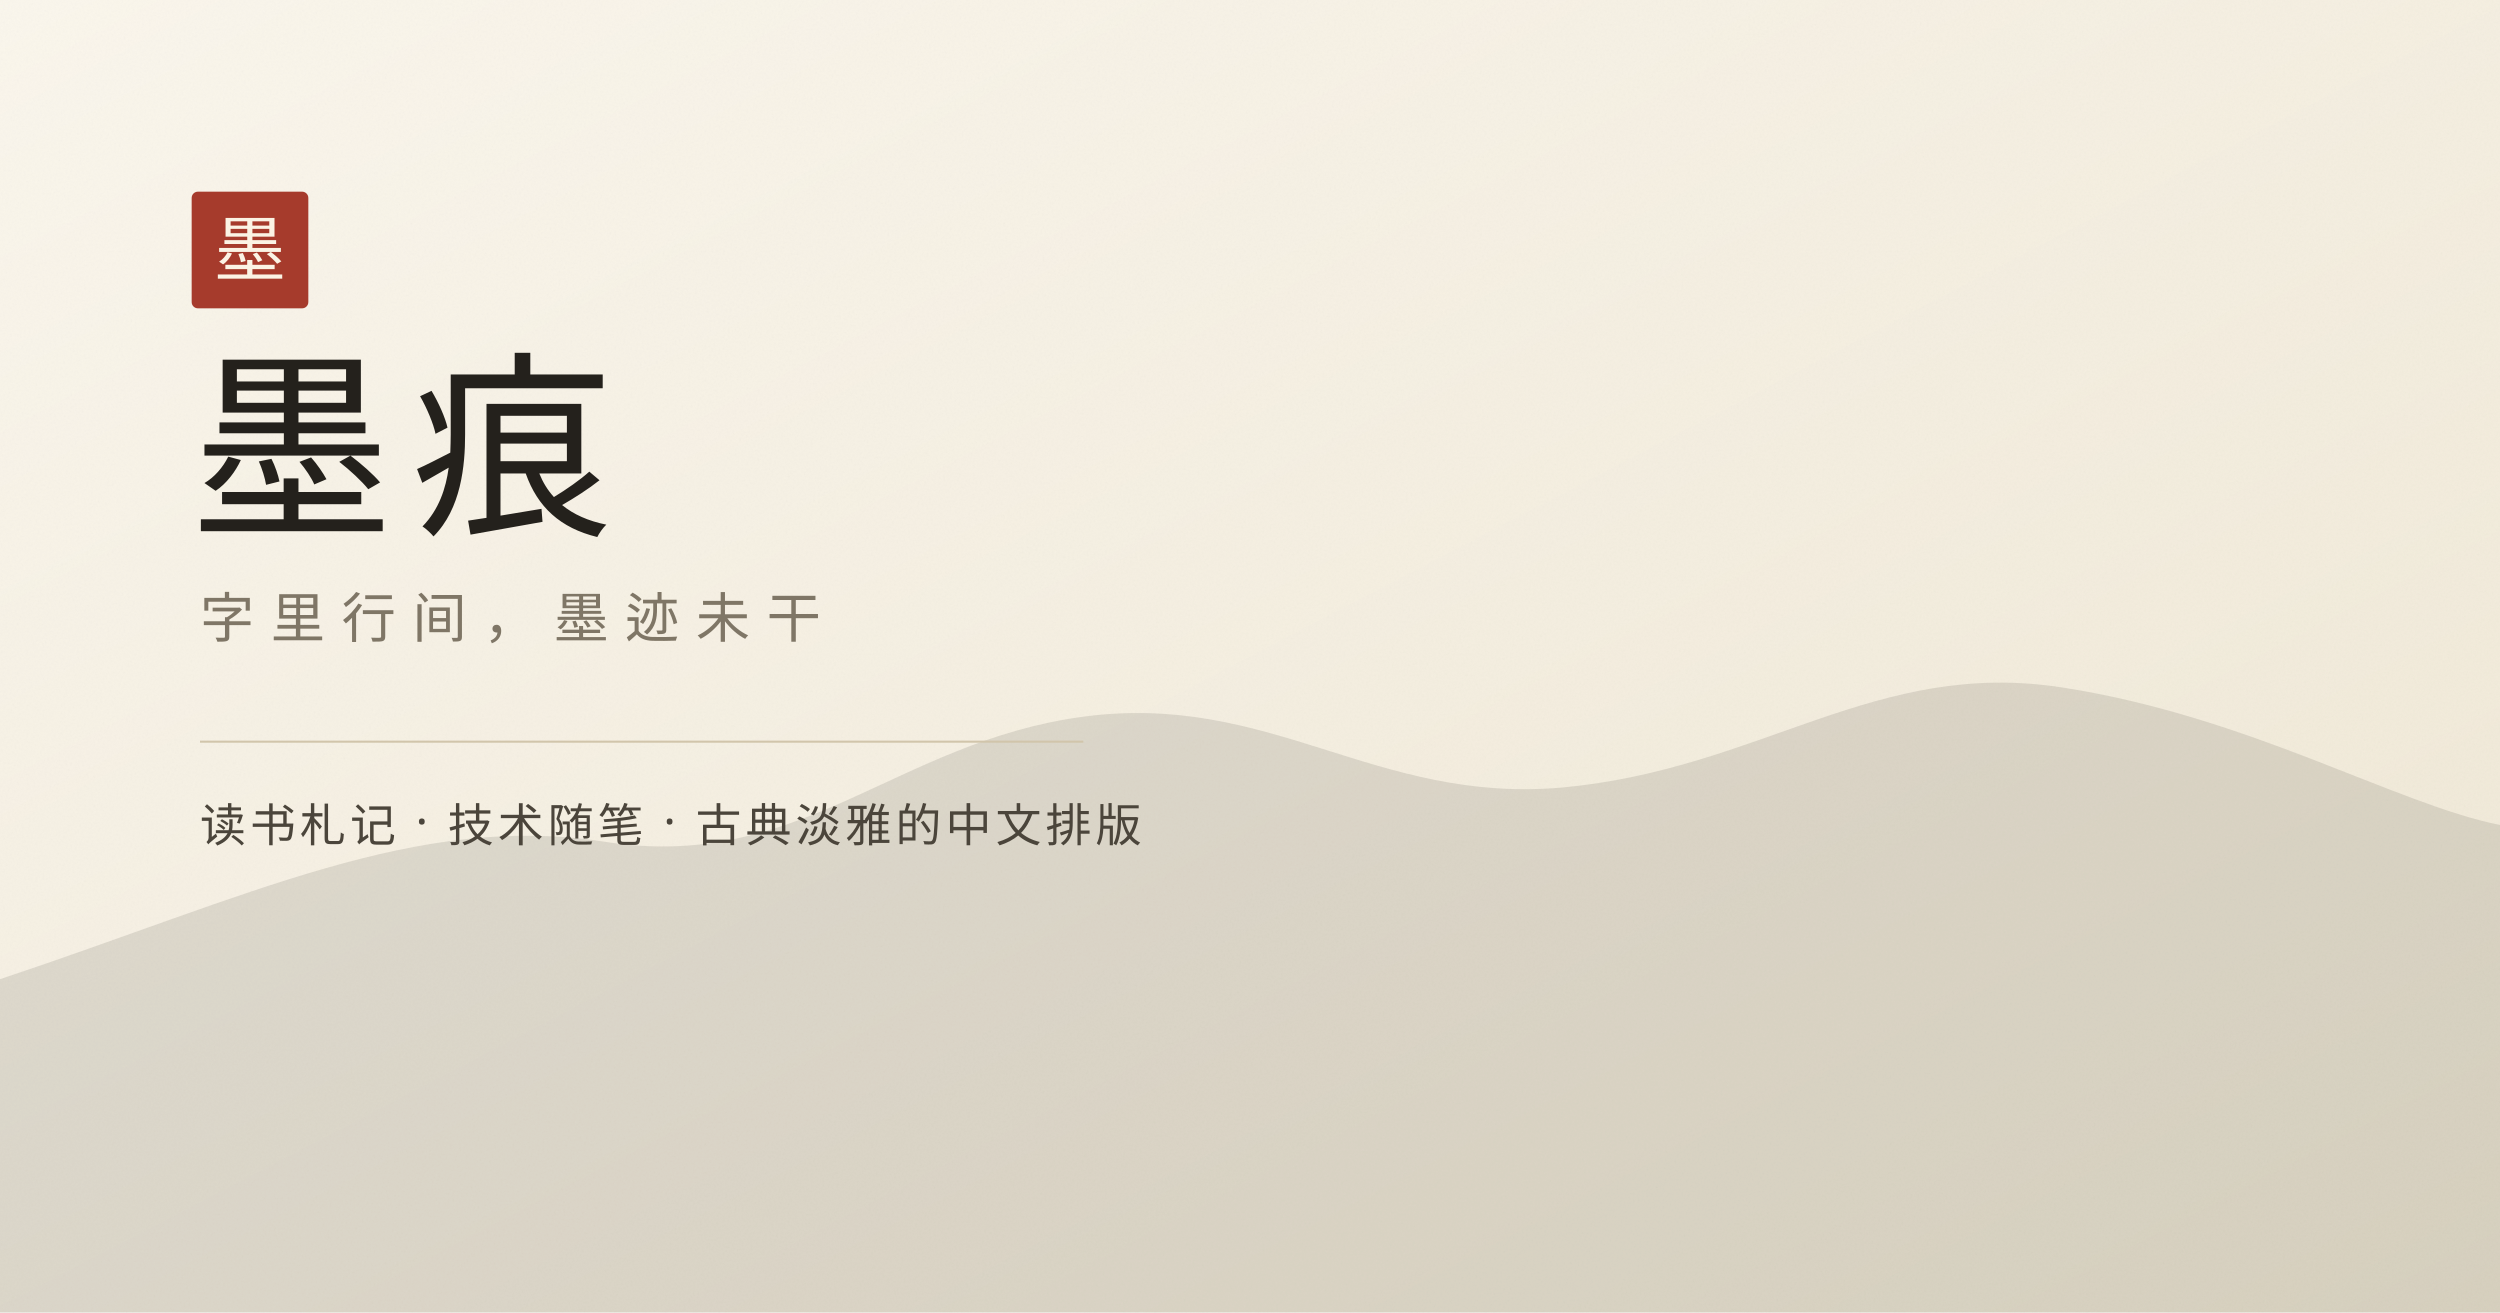
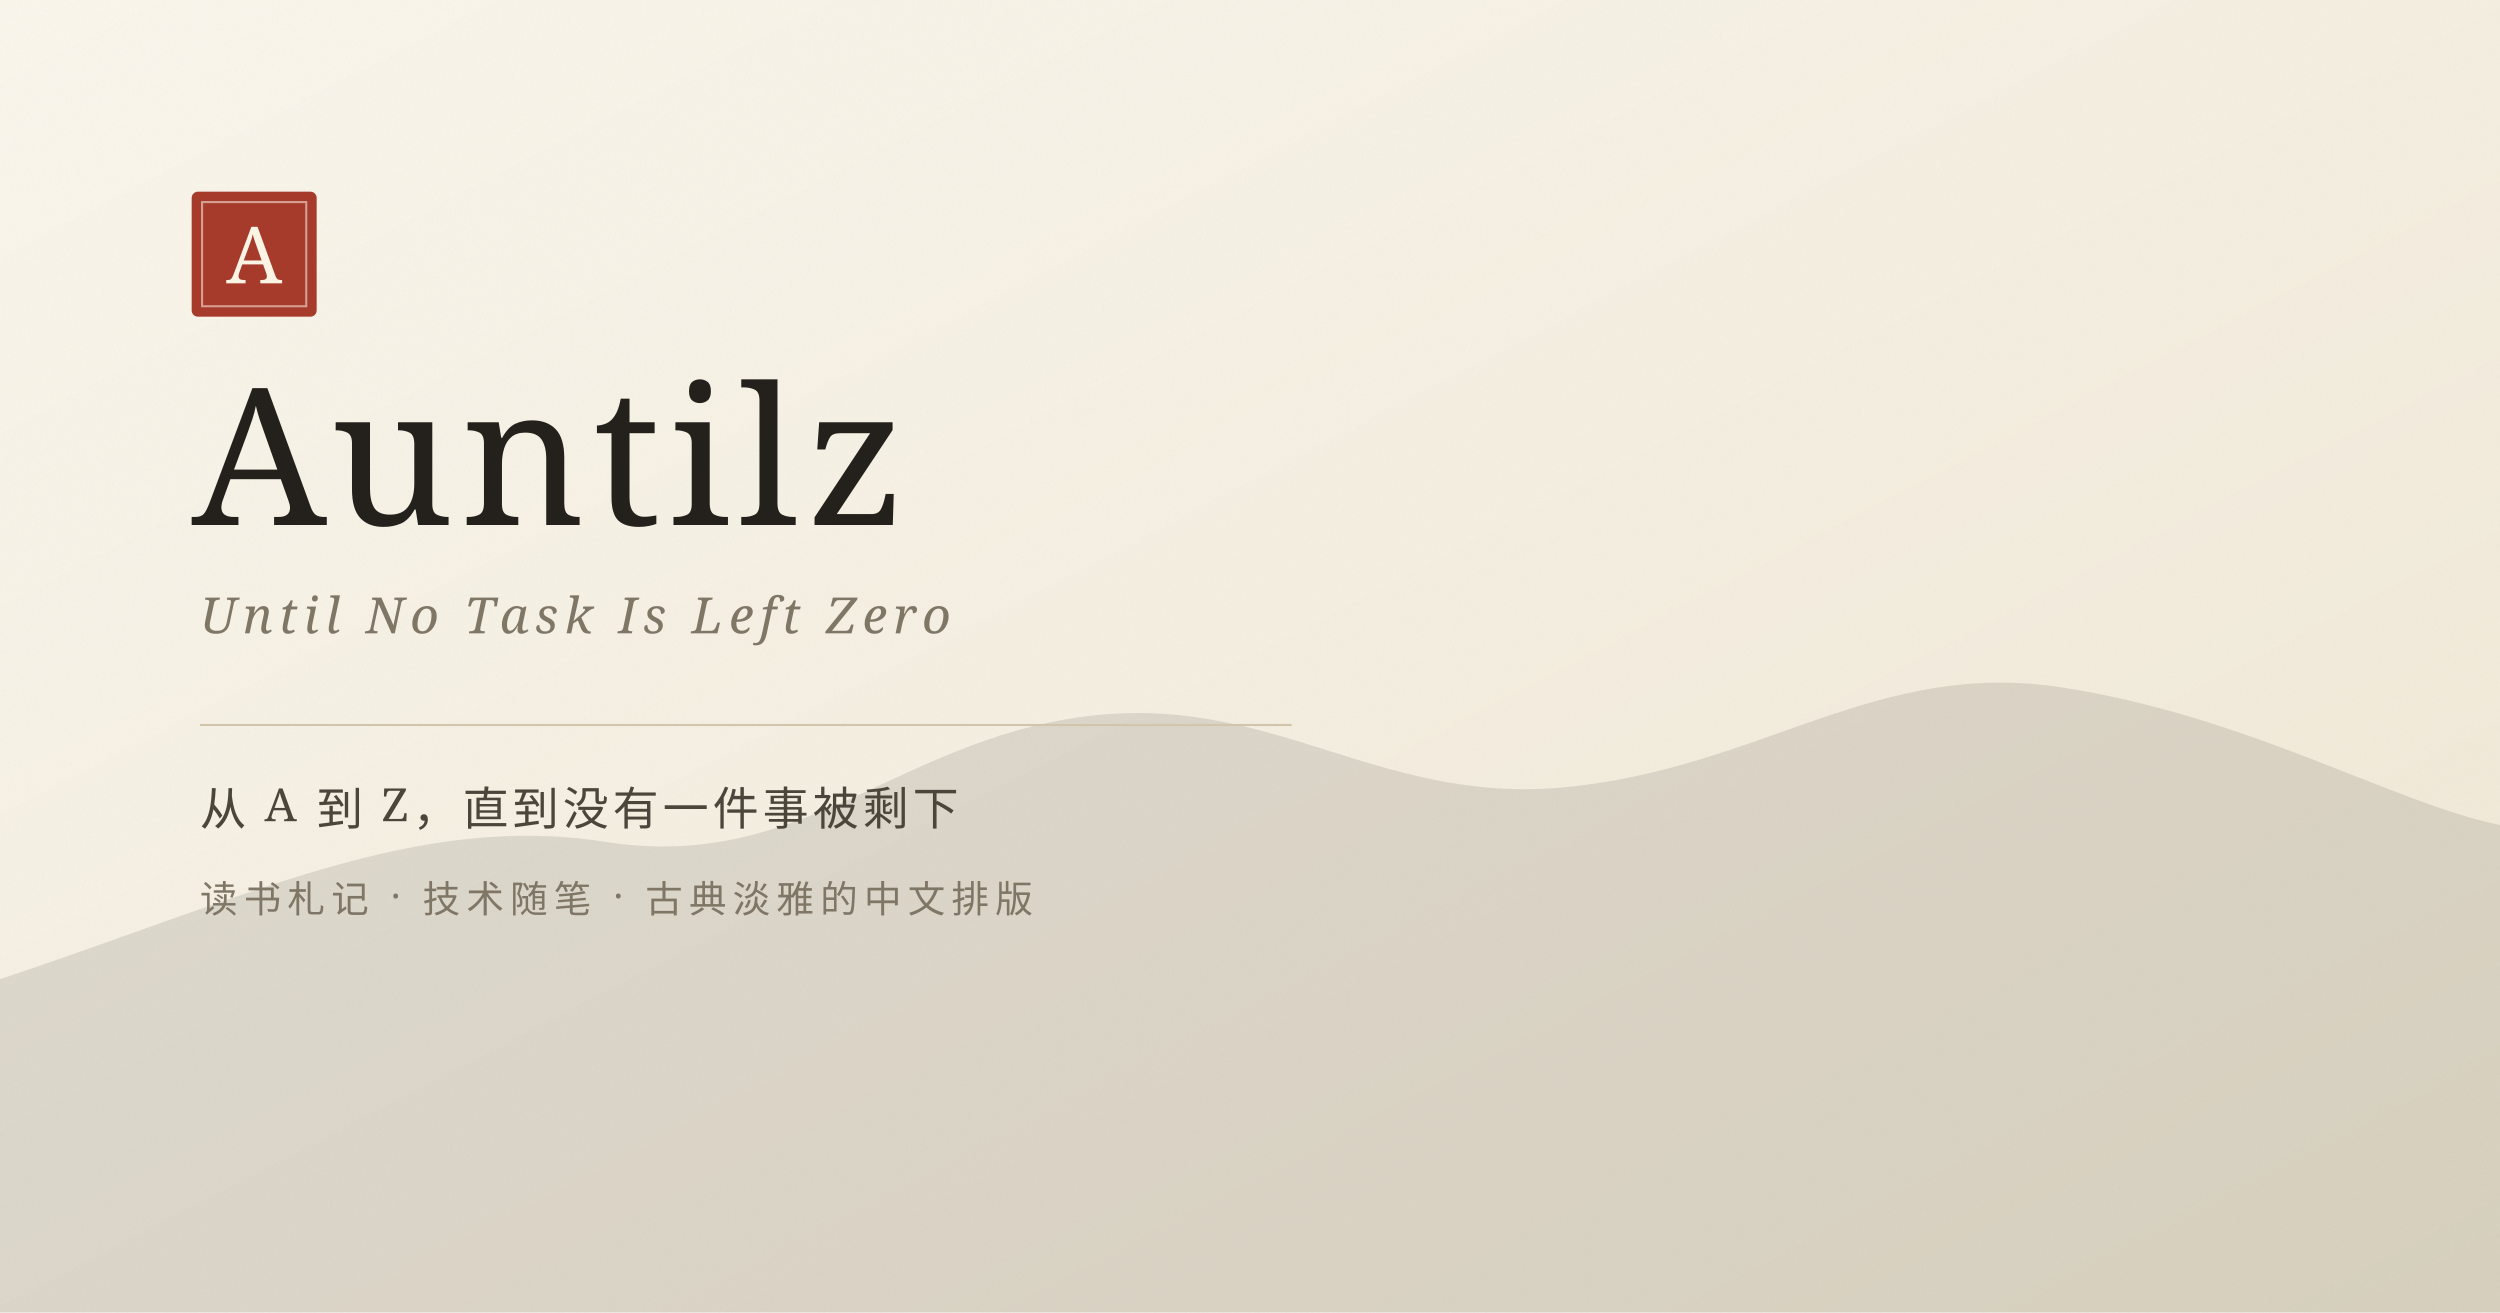
<svg xmlns="http://www.w3.org/2000/svg" width="1200" height="630" viewBox="0 0 1200 630">
  <defs>
    <linearGradient id="bg" x1="0" y1="0" x2="1" y2="1">
      <stop offset="0" stop-color="#faf6ec" />
      <stop offset="1" stop-color="#efe7d4" />
    </linearGradient>
    <filter id="grain">
      <feTurbulence type="fractalNoise" baseFrequency="0.9" numOctaves="3" />
      <feColorMatrix type="saturate" values="0" />
    </filter>
  </defs>
  <rect width="1200" height="630" fill="url(#bg)" />
  <rect width="1200" height="630" filter="url(#grain)" opacity="0.05" />
  <path d="M0 470 C120 430 200 390 290 404 C384 419 430 356 520 344 C610 332 660 386 750 378 C846 369 900 316 990 330 C1080 344 1150 386 1200 396 L1200 630 L0 630 Z" fill="#24211c" opacity="0.12" />
-   <rect x="92" y="92" width="56" height="56" rx="3" fill="#a63b2c" />
-   <text x="120" y="132" text-anchor="middle" font-size="34" font-family="KaiTi,STKaiti,Noto Serif SC,serif" fill="#fbf3e4">墨</text>
-   <text x="92" y="250" font-size="96" font-family="Noto Serif SC,Songti SC,SimSun,serif" fill="#24211c" letter-spacing="10">墨痕</text>
-   <text x="96" y="306" font-size="26" font-family="KaiTi,STKaiti,Noto Serif SC,serif" fill="#7f7666" letter-spacing="8">字里行间，墨迹未干</text>
-   <line x1="96" y1="356" x2="520" y2="356" stroke="#d1c5ab" stroke-width="1" />
-   <text x="96" y="404" font-size="22" font-family="Noto Serif SC,Songti SC,SimSun,serif" fill="#4b453b" letter-spacing="2">读书札记 · 技术随笔 · 古典淡雅的中文排版</text>
+   <rect x="92" y="92" width="60" height="60" rx="3" fill="#a63b2c" />
+   <rect x="97" y="97" width="50" height="50" fill="none" stroke="#fbf3e4" stroke-width="1" opacity="0.55" />
+   <text x="122" y="136" text-anchor="middle" font-size="38" font-family="EB Garamond, Georgia, serif" fill="#fbf3e4">A</text>
+   <text x="92" y="252" font-size="92" font-family="EB Garamond, Georgia, serif" fill="#24211c" letter-spacing="4">Auntilz</text>
+   <text x="96" y="304" font-size="24" font-family="EB Garamond, Georgia, serif" font-style="italic" fill="#7f7666" letter-spacing="3">Until No Task Is Left Zero</text>
+   <line x1="96" y1="348" x2="620" y2="348" stroke="#d1c5ab" stroke-width="1" />
+   <text x="96" y="396" font-size="22" font-family="Noto Serif SC, Songti SC, SimSun, serif" fill="#4b453b" letter-spacing="2">从 A 到 Z，直到没有一件事被剩下</text>
+   <text x="96" y="438" font-size="18" font-family="Noto Serif SC, Songti SC, SimSun, serif" fill="#7f7666" letter-spacing="3">读书札记 · 技术随笔 · 古典淡雅的中文排版</text>
</svg>
